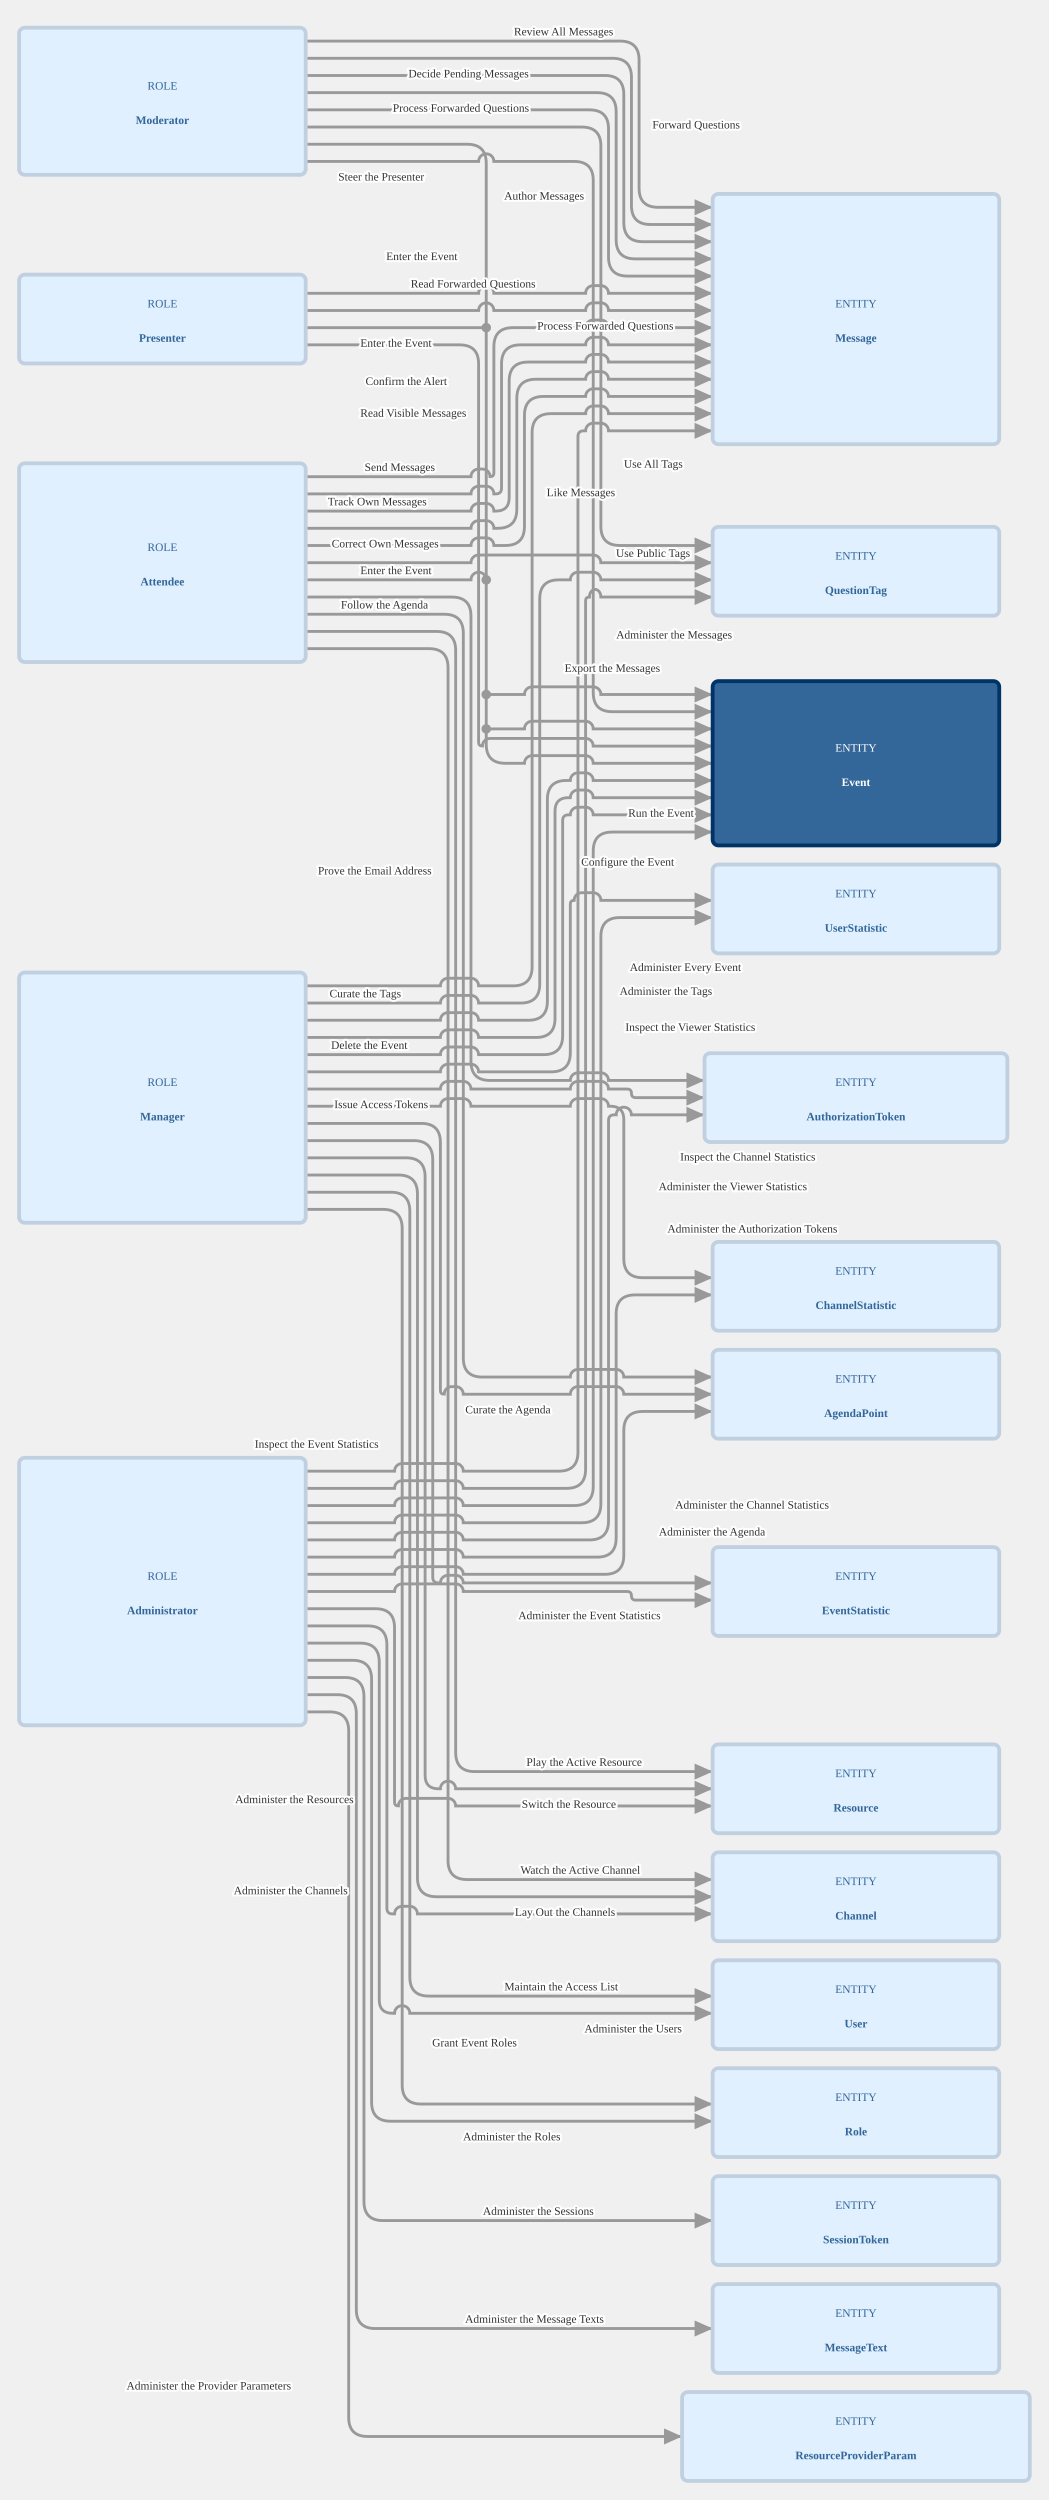
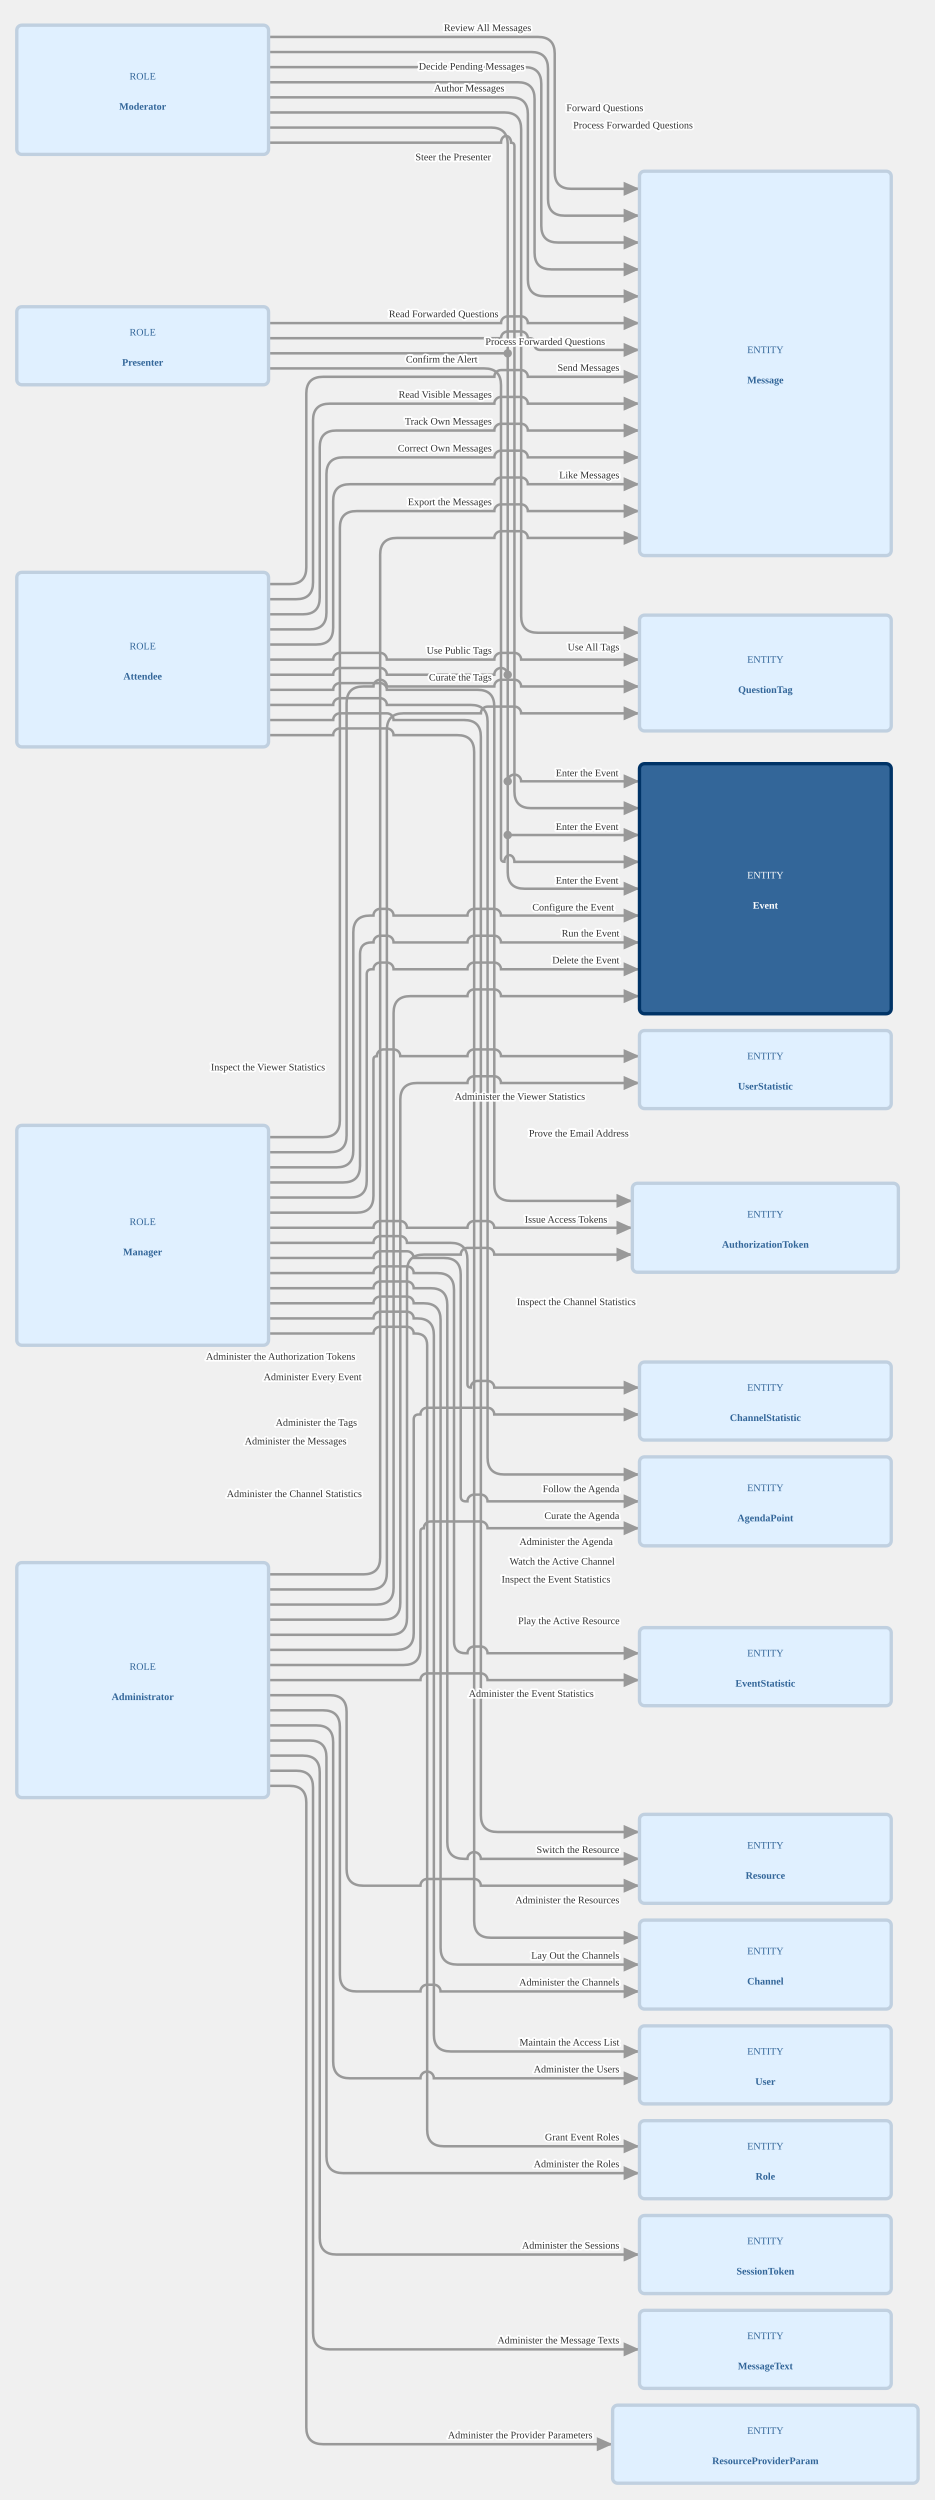
- <svg xmlns="http://www.w3.org/2000/svg" xmlns:xlink="http://www.w3.org/1999/xlink" viewBox="20 11 1098 2617" width="1098" height="2617">
+ <svg xmlns="http://www.w3.org/2000/svg" xmlns:xlink="http://www.w3.org/1999/xlink" viewBox="20 10 1114 2979" width="1114" height="2979">
  <defs>
    <style>
.gradia-1b78e744 { fill: none; stroke: #999999; stroke-width: 3 }
.gradia-72a34555 { fill: #999999 }
+ .gradia-8a894d87 { font-family: var(--gradia-font-family, 'Helvetica'), ui-sans-serif, -apple-system, Helvetica, Arial, sans-serif; font-size: var(--gradia-size-font-edge, 16px); text-anchor: end; fill: #333333; stroke: var(--gradia-color-edge-halo, #ffffff); stroke-width: 4.5; paint-order: stroke; stroke-linejoin: round }
.gradia-11dad4ff { font-family: var(--gradia-font-family, 'Helvetica'), ui-sans-serif, -apple-system, Helvetica, Arial, sans-serif; font-size: var(--gradia-size-font-edge, 16px); text-anchor: middle; fill: #333333; stroke: var(--gradia-color-edge-halo, #ffffff); stroke-width: 4.5; paint-order: stroke; stroke-linejoin: round }
.gradia-a6a22853 { fill: #e0f0ff; stroke: #c0d0e0; stroke-width: 4 }
.gradia-776a87aa { font-family: var(--gradia-font-family, 'Helvetica'), ui-sans-serif, -apple-system, Helvetica, Arial, sans-serif; font-size: var(--gradia-size-font-type, 16px); text-anchor: middle; fill: #336699 }
.gradia-769fb48f { font-family: var(--gradia-font-family, 'Helvetica'), ui-sans-serif, -apple-system, Helvetica, Arial, sans-serif; font-size: var(--gradia-size-font-node, 30px); font-weight: 600; text-anchor: middle; fill: #336699 }
.gradia-ceed8dfe { fill: #336699; stroke: #003366; stroke-width: 4 }
.gradia-8a074145 { font-family: var(--gradia-font-family, 'Helvetica'), ui-sans-serif, -apple-system, Helvetica, Arial, sans-serif; font-size: var(--gradia-size-font-type, 16px); text-anchor: middle; fill: #ffffff }
.gradia-fc3c7305 { font-family: var(--gradia-font-family, 'Helvetica'), ui-sans-serif, -apple-system, Helvetica, Arial, sans-serif; font-size: var(--gradia-size-font-node, 30px); font-weight: 600; text-anchor: middle; fill: #ffffff }
</style>
    <marker id="gradia-20e63175ab3f-arrow" viewBox="0 0 10 10" refX="9" refY="5" markerWidth="21" markerHeight="21" markerUnits="userSpaceOnUse" orient="auto-start-reverse">
      <path d="M 0 1 L 9 5 L 0 9 z" class="gradia-72a34555" />
    </marker>
  </defs>
-   <path d="M 340 618 L 513 618 A 8 8 0 0 1 529 618 L 529 618 Q 529 618 529 618 L 529 790 Q 529 810 549 810 L 569 810 A 8 8 0 0 1 577 802 L 633 802 A 8 8 0 0 1 641 810 L 766 810" class="gradia-1b78e744" marker-end="url(#gradia-20e63175ab3f-arrow)" />
-   <path d="M 340 636 L 493 636 Q 513 636 513 656 L 513 1122 Q 513 1142 533 1142 L 617 1142 A 8 8 0 0 1 625 1134 L 649 1134 A 8 8 0 0 1 657 1142 L 757.5 1142" class="gradia-1b78e744" marker-end="url(#gradia-20e63175ab3f-arrow)" />
-   <path d="M 340 690 L 469 690 Q 489 690 489 710 L 489 1958.5 Q 489 1978.5 509 1978.5 L 766 1978.5" class="gradia-1b78e744" marker-end="url(#gradia-20e63175ab3f-arrow)" />
-   <path d="M 340 672 L 477 672 Q 497 672 497 692 L 497 1845.5 Q 497 1865.5 517 1865.5 L 766 1865.5" class="gradia-1b78e744" marker-end="url(#gradia-20e63175ab3f-arrow)" />
-   <path d="M 340 654 L 485 654 Q 505 654 505 674 L 505 1432.5 Q 505 1452.5 525 1452.5 L 617 1452.5 A 8 8 0 0 1 625 1444.5 L 665 1444.5 A 8 8 0 0 1 673 1452.5 L 766 1452.5" class="gradia-1b78e744" marker-end="url(#gradia-20e63175ab3f-arrow)" />
-   <path d="M 340 510 L 513 510 A 8 8 0 0 1 521 502 L 525 502 A 8 8 0 0 1 533 510 L 533 510 Q 537 510 537 506 L 537 374 Q 537 354 557 354 L 633 354 A 8 8 0 0 1 641 346 L 649 346 A 8 8 0 0 1 657 354 L 766 354" class="gradia-1b78e744" marker-end="url(#gradia-20e63175ab3f-arrow)" />
-   <path d="M 340 528 L 513 528 A 8 8 0 0 1 521 520 L 529 520 A 8 8 0 0 1 537 528 L 539 528 Q 545 528 545 522 L 545 392 Q 545 372 565 372 L 633 372 A 8 8 0 0 1 641 364 L 649 364 A 8 8 0 0 1 657 372 L 766 372" class="gradia-1b78e744" marker-end="url(#gradia-20e63175ab3f-arrow)" />
-   <path d="M 340 546 L 513 546 A 8 8 0 0 1 521 538 L 529 538 A 8 8 0 0 1 537 546 L 539 546 Q 553 546 553 532 L 553 410 Q 553 390 573 390 L 633 390 A 8 8 0 0 1 641 382 L 649 382 A 8 8 0 0 1 657 390 L 766 390" class="gradia-1b78e744" marker-end="url(#gradia-20e63175ab3f-arrow)" />
-   <path d="M 340 564 L 513 564 A 8 8 0 0 1 521 556 L 529 556 A 8 8 0 0 1 537 564 L 541 564 Q 561 564 561 544 L 561 428 Q 561 408 581 408 L 633 408 A 8 8 0 0 1 641 400 L 649 400 A 8 8 0 0 1 657 408 L 766 408" class="gradia-1b78e744" marker-end="url(#gradia-20e63175ab3f-arrow)" />
-   <path d="M 340 582 L 513 582 A 8 8 0 0 1 521 574 L 529 574 A 8 8 0 0 1 537 582 L 549 582 Q 569 582 569 562 L 569 446 Q 569 426 589 426 L 633 426 A 8 8 0 0 1 641 418 L 649 418 A 8 8 0 0 1 657 426 L 766 426" class="gradia-1b78e744" marker-end="url(#gradia-20e63175ab3f-arrow)" />
-   <path d="M 340 600 L 513 600 A 8 8 0 0 1 521 592 L 641 592 A 8 8 0 0 1 649 600 L 766 600" class="gradia-1b78e744" marker-end="url(#gradia-20e63175ab3f-arrow)" />
-   <path d="M 340 162 L 509 162 Q 529 162 529 182 L 529 618" class="gradia-1b78e744" />
-   <path d="M 529 738 L 569 738 A 8 8 0 0 1 577 730 L 641 730 A 8 8 0 0 1 649 738 L 766 738" class="gradia-1b78e744" marker-end="url(#gradia-20e63175ab3f-arrow)" />
-   <path d="M 340 180 L 521 180 A 8 8 0 0 1 537 180 L 621 180 Q 641 180 641 200 L 641 736 Q 641 756 661 756 L 766 756" class="gradia-1b78e744" marker-end="url(#gradia-20e63175ab3f-arrow)" />
-   <path d="M 340 54 L 669 54 Q 689 54 689 74 L 689 208 Q 689 228 709 228 L 766 228" class="gradia-1b78e744" marker-end="url(#gradia-20e63175ab3f-arrow)" />
-   <path d="M 340 72 L 661 72 Q 681 72 681 92 L 681 226 Q 681 246 701 246 L 766 246" class="gradia-1b78e744" marker-end="url(#gradia-20e63175ab3f-arrow)" />
-   <path d="M 340 90 L 653 90 Q 673 90 673 110 L 673 244 Q 673 264 693 264 L 766 264" class="gradia-1b78e744" marker-end="url(#gradia-20e63175ab3f-arrow)" />
-   <path d="M 340 108 L 645 108 Q 665 108 665 128 L 665 262 Q 665 282 685 282 L 766 282" class="gradia-1b78e744" marker-end="url(#gradia-20e63175ab3f-arrow)" />
-   <path d="M 340 126 L 637 126 Q 657 126 657 146 L 657 280 Q 657 300 677 300 L 766 300" class="gradia-1b78e744" marker-end="url(#gradia-20e63175ab3f-arrow)" />
-   <path d="M 340 144 L 629 144 Q 649 144 649 164 L 649 562 Q 649 582 669 582 L 766 582" class="gradia-1b78e744" marker-end="url(#gradia-20e63175ab3f-arrow)" />
-   <path d="M 340 354 L 529 354" class="gradia-1b78e744" />
-   <path d="M 529 774 L 569 774 A 8 8 0 0 1 577 766 L 633 766 A 8 8 0 0 1 641 774 L 766 774" class="gradia-1b78e744" marker-end="url(#gradia-20e63175ab3f-arrow)" />
-   <path d="M 340 372 L 501 372 Q 521 372 521 392 L 521 788 Q 521 792 525 792 L 525 792 A 8 8 0 0 1 533 784 L 633 784 A 8 8 0 0 1 641 792 L 766 792" class="gradia-1b78e744" marker-end="url(#gradia-20e63175ab3f-arrow)" />
-   <path d="M 340 318 L 521 318 A 8 8 0 0 1 537 318 L 633 318 A 8 8 0 0 1 641 310 L 649 310 A 8 8 0 0 1 657 318 L 766 318" class="gradia-1b78e744" marker-end="url(#gradia-20e63175ab3f-arrow)" />
-   <path d="M 340 336 L 521 336 A 8 8 0 0 1 537 336 L 633 336 A 8 8 0 0 1 641 328 L 649 328 A 8 8 0 0 1 657 336 L 766 336" class="gradia-1b78e744" marker-end="url(#gradia-20e63175ab3f-arrow)" />
-   <path d="M 340 1079 L 481 1079 A 8 8 0 0 1 489 1071 L 513 1071 A 8 8 0 0 1 521 1079 L 573 1079 Q 593 1079 593 1059 L 593 848 Q 593 828 613 828 L 617 828 A 8 8 0 0 1 625 820 L 633 820 A 8 8 0 0 1 641 828 L 766 828" class="gradia-1b78e744" marker-end="url(#gradia-20e63175ab3f-arrow)" />
-   <path d="M 340 1097 L 481 1097 A 8 8 0 0 1 489 1089 L 513 1089 A 8 8 0 0 1 521 1097 L 581 1097 Q 601 1097 601 1077 L 601 860 Q 601 846 615 846 L 617 846 A 8 8 0 0 1 625 838 L 633 838 A 8 8 0 0 1 641 846 L 766 846" class="gradia-1b78e744" marker-end="url(#gradia-20e63175ab3f-arrow)" />
-   <path d="M 340 1115 L 481 1115 A 8 8 0 0 1 489 1107 L 513 1107 A 8 8 0 0 1 521 1115 L 589 1115 Q 609 1115 609 1095 L 609 870 Q 609 864 615 864 L 617 864 A 8 8 0 0 1 625 856 L 633 856 A 8 8 0 0 1 641 864 L 766 864" class="gradia-1b78e744" marker-end="url(#gradia-20e63175ab3f-arrow)" />
-   <path d="M 340 1241 L 437 1241 Q 457 1241 457 1261 L 457 1976.5 Q 457 1996.5 477 1996.5 L 766 1996.5" class="gradia-1b78e744" marker-end="url(#gradia-20e63175ab3f-arrow)" />
-   <path d="M 340 1223 L 445 1223 Q 465 1223 465 1243 L 465 1869.5 Q 465 1883.5 479 1883.5 L 481 1883.5 A 8 8 0 0 1 497 1883.5 L 766 1883.5" class="gradia-1b78e744" marker-end="url(#gradia-20e63175ab3f-arrow)" />
-   <path d="M 340 1277 L 421 1277 Q 441 1277 441 1297 L 441 2193.5 Q 441 2213.5 461 2213.5 L 766 2213.5" class="gradia-1b78e744" marker-end="url(#gradia-20e63175ab3f-arrow)" />
-   <path d="M 340 1259 L 429 1259 Q 449 1259 449 1279 L 449 2080.5 Q 449 2100.5 469 2100.5 L 766 2100.5" class="gradia-1b78e744" marker-end="url(#gradia-20e63175ab3f-arrow)" />
-   <path d="M 340 1151 L 481 1151 A 8 8 0 0 1 489 1143 L 505 1143 A 8 8 0 0 1 513 1151 L 617 1151 A 8 8 0 0 1 625 1143 L 649 1143 A 8 8 0 0 1 657 1151 L 676.5 1151 Q 681 1151 681 1155.5 L 681 1155.5 Q 681 1160 685.5 1160 L 757.5 1160" class="gradia-1b78e744" marker-end="url(#gradia-20e63175ab3f-arrow)" />
-   <path d="M 340 1061 L 481 1061 A 8 8 0 0 1 489 1053 L 513 1053 A 8 8 0 0 1 521 1061 L 565 1061 Q 585 1061 585 1041 L 585 638 Q 585 618 605 618 L 617 618 A 8 8 0 0 1 625 610 L 641 610 A 8 8 0 0 1 649 618 L 766 618" class="gradia-1b78e744" marker-end="url(#gradia-20e63175ab3f-arrow)" />
-   <path d="M 340 1187 L 461 1187 Q 481 1187 481 1207 L 481 1466.5 Q 481 1470.5 485 1470.5 L 485 1470.5 A 8 8 0 0 1 493 1462.5 L 497 1462.5 A 8 8 0 0 1 505 1470.5 L 617 1470.5 A 8 8 0 0 1 625 1462.5 L 665 1462.5 A 8 8 0 0 1 673 1470.5 L 766 1470.5" class="gradia-1b78e744" marker-end="url(#gradia-20e63175ab3f-arrow)" />
-   <path d="M 340 1043 L 481 1043 A 8 8 0 0 1 489 1035 L 513 1035 A 8 8 0 0 1 521 1043 L 557 1043 Q 577 1043 577 1023 L 577 464 Q 577 444 597 444 L 633 444 A 8 8 0 0 1 641 436 L 649 436 A 8 8 0 0 1 657 444 L 766 444" class="gradia-1b78e744" marker-end="url(#gradia-20e63175ab3f-arrow)" />
-   <path d="M 340 1205 L 453 1205 Q 473 1205 473 1225 L 473 1662 Q 473 1668 479 1668 L 481 1668 A 8 8 0 0 1 489 1660 L 497 1660 A 8 8 0 0 1 505 1668 L 766 1668" class="gradia-1b78e744" marker-end="url(#gradia-20e63175ab3f-arrow)" />
-   <path d="M 340 1169 L 481 1169 A 8 8 0 0 1 489 1161 L 505 1161 A 8 8 0 0 1 513 1169 L 617 1169 A 8 8 0 0 1 625 1161 L 649 1161 A 8 8 0 0 1 657 1169 L 659 1169 Q 673 1169 673 1183 L 673 1328.5 Q 673 1348.5 693 1348.5 L 766 1348.5" class="gradia-1b78e744" marker-end="url(#gradia-20e63175ab3f-arrow)" />
-   <path d="M 340 1133 L 481 1133 A 8 8 0 0 1 489 1125 L 513 1125 A 8 8 0 0 1 521 1133 L 597 1133 Q 617 1133 617 1113 L 617 957.5 Q 617 953.5 621 953.5 L 621 953.5 A 8 8 0 0 1 629 945.5 L 641 945.5 A 8 8 0 0 1 649 953.5 L 766 953.5" class="gradia-1b78e744" marker-end="url(#gradia-20e63175ab3f-arrow)" />
-   <path d="M 340 1587 L 433 1587 A 8 8 0 0 1 441 1579 L 497 1579 A 8 8 0 0 1 505 1587 L 621 1587 Q 641 1587 641 1567 L 641 902 Q 641 882 661 882 L 766 882" class="gradia-1b78e744" marker-end="url(#gradia-20e63175ab3f-arrow)" />
-   <path d="M 340 1659 L 433 1659 A 8 8 0 0 1 441 1651 L 497 1651 A 8 8 0 0 1 505 1659 L 653 1659 Q 673 1659 673 1639 L 673 1508.5 Q 673 1488.5 693 1488.5 L 766 1488.5" class="gradia-1b78e744" marker-end="url(#gradia-20e63175ab3f-arrow)" />
-   <path d="M 340 1713 L 405 1713 Q 425 1713 425 1733 L 425 2008.5 Q 425 2014.5 431 2014.5 L 433 2014.5 A 8 8 0 0 1 441 2006.5 L 449 2006.5 A 8 8 0 0 1 457 2014.5 L 766 2014.5" class="gradia-1b78e744" marker-end="url(#gradia-20e63175ab3f-arrow)" />
-   <path d="M 340 1695 L 413 1695 Q 433 1695 433 1715 L 433 1897.5 Q 433 1901.5 437 1901.5 L 437 1901.5 A 8 8 0 0 1 445 1893.5 L 489 1893.5 A 8 8 0 0 1 497 1901.5 L 766 1901.5" class="gradia-1b78e744" marker-end="url(#gradia-20e63175ab3f-arrow)" />
-   <path d="M 340 1803 L 365 1803 Q 385 1803 385 1823 L 385 2541.5 Q 385 2561.5 405 2561.5 L 734 2561.5" class="gradia-1b78e744" marker-end="url(#gradia-20e63175ab3f-arrow)" />
-   <path d="M 340 1749 L 389 1749 Q 409 1749 409 1769 L 409 2211.5 Q 409 2231.5 429 2231.5 L 766 2231.5" class="gradia-1b78e744" marker-end="url(#gradia-20e63175ab3f-arrow)" />
-   <path d="M 340 1731 L 397 1731 Q 417 1731 417 1751 L 417 2104.5 Q 417 2118.5 431 2118.5 L 433 2118.5 A 8 8 0 0 1 449 2118.5 L 766 2118.5" class="gradia-1b78e744" marker-end="url(#gradia-20e63175ab3f-arrow)" />
-   <path d="M 340 1551 L 433 1551 A 8 8 0 0 1 441 1543 L 497 1543 A 8 8 0 0 1 505 1551 L 605 1551 Q 625 1551 625 1531 L 625 468 Q 625 462 631 462 L 633 462 A 8 8 0 0 1 641 454 L 649 454 A 8 8 0 0 1 657 462 L 766 462" class="gradia-1b78e744" marker-end="url(#gradia-20e63175ab3f-arrow)" />
-   <path d="M 340 1785 L 373 1785 Q 393 1785 393 1805 L 393 2428.5 Q 393 2448.5 413 2448.5 L 766 2448.5" class="gradia-1b78e744" marker-end="url(#gradia-20e63175ab3f-arrow)" />
-   <path d="M 340 1569 L 433 1569 A 8 8 0 0 1 441 1561 L 497 1561 A 8 8 0 0 1 505 1569 L 613 1569 Q 633 1569 633 1549 L 633 640 Q 633 636 637 636 L 637 636 A 6 8 0 0 1 649 636 L 766 636" class="gradia-1b78e744" marker-end="url(#gradia-20e63175ab3f-arrow)" />
-   <path d="M 340 1623 L 433 1623 A 8 8 0 0 1 441 1615 L 497 1615 A 8 8 0 0 1 505 1623 L 637 1623 Q 657 1623 657 1603 L 657 1184 Q 657 1178 663 1178 L 665 1178 A 8 8 0 0 1 681 1178 L 757.5 1178" class="gradia-1b78e744" marker-end="url(#gradia-20e63175ab3f-arrow)" />
-   <path d="M 340 1767 L 381 1767 Q 401 1767 401 1787 L 401 2315.5 Q 401 2335.5 421 2335.5 L 766 2335.5" class="gradia-1b78e744" marker-end="url(#gradia-20e63175ab3f-arrow)" />
-   <path d="M 340 1677 L 433 1677 A 8 8 0 0 1 441 1669 L 497 1669 A 8 8 0 0 1 505 1677 L 676.5 1677 Q 681 1677 681 1681.5 L 681 1681.5 Q 681 1686 685.5 1686 L 766 1686" class="gradia-1b78e744" marker-end="url(#gradia-20e63175ab3f-arrow)" />
-   <path d="M 340 1641 L 433 1641 A 8 8 0 0 1 441 1633 L 497 1633 A 8 8 0 0 1 505 1641 L 645 1641 Q 665 1641 665 1621 L 665 1386.5 Q 665 1366.5 685 1366.5 L 766 1366.5" class="gradia-1b78e744" marker-end="url(#gradia-20e63175ab3f-arrow)" />
-   <path d="M 340 1605 L 433 1605 A 8 8 0 0 1 441 1597 L 497 1597 A 8 8 0 0 1 505 1605 L 629 1605 Q 649 1605 649 1585 L 649 991.5 Q 649 971.5 669 971.5 L 766 971.5" class="gradia-1b78e744" marker-end="url(#gradia-20e63175ab3f-arrow)" />
-   <circle cx="529" cy="618" r="5" class="gradia-72a34555" />
-   <circle cx="529" cy="738" r="5" class="gradia-72a34555" />
-   <circle cx="529" cy="354" r="5" class="gradia-72a34555" />
-   <circle cx="529" cy="774" r="5" class="gradia-72a34555" />
+   <path d="M 340 814 L 417 814 A 8 8 0 0 1 425 806 L 473 806 A 8 8 0 0 1 481 814 L 609 814 A 8 8 0 0 1 625 814 L 625 814 Q 625 814 625 814 L 625 1049 Q 625 1069 645 1069 L 782 1069" class="gradia-1b78e744" marker-end="url(#gradia-20e63175ab3f-arrow)" />
+   <path d="M 340 832 L 417 832 A 8 8 0 0 1 425 824 L 473 824 A 8 8 0 0 1 481 832 L 589 832 Q 609 832 609 852 L 609 1421 Q 609 1441 629 1441 L 773.5 1441" class="gradia-1b78e744" marker-end="url(#gradia-20e63175ab3f-arrow)" />
+   <path d="M 340 886 L 417 886 A 8 8 0 0 1 425 878 L 481 878 A 8 8 0 0 1 489 886 L 565 886 Q 585 886 585 906 L 585 2299 Q 585 2319 605 2319 L 782 2319" class="gradia-1b78e744" marker-end="url(#gradia-20e63175ab3f-arrow)" />
+   <path d="M 340 868 L 417 868 A 8 8 0 0 1 425 860 L 481 860 A 8 8 0 0 1 489 868 L 573 868 Q 593 868 593 888 L 593 2173 Q 593 2193 613 2193 L 782 2193" class="gradia-1b78e744" marker-end="url(#gradia-20e63175ab3f-arrow)" />
+   <path d="M 340 850 L 417 850 A 8 8 0 0 1 425 842 L 473 842 A 8 8 0 0 1 481 850 L 581 850 Q 601 850 601 870 L 601 1747 Q 601 1767 621 1767 L 782 1767" class="gradia-1b78e744" marker-end="url(#gradia-20e63175ab3f-arrow)" />
+   <path d="M 340 706 L 365 706 Q 385 706 385 686 L 385 479 Q 385 459 405 459 L 609 459 A 8 8 0 0 1 617 451 L 641 451 A 8 8 0 0 1 649 459 L 782 459" class="gradia-1b78e744" marker-end="url(#gradia-20e63175ab3f-arrow)" />
+   <path d="M 340 724 L 373 724 Q 393 724 393 704 L 393 511 Q 393 491 413 491 L 609 491 A 8 8 0 0 1 617 483 L 641 483 A 8 8 0 0 1 649 491 L 782 491" class="gradia-1b78e744" marker-end="url(#gradia-20e63175ab3f-arrow)" />
+   <path d="M 340 742 L 381 742 Q 401 742 401 722 L 401 543 Q 401 523 421 523 L 609 523 A 8 8 0 0 1 617 515 L 641 515 A 8 8 0 0 1 649 523 L 782 523" class="gradia-1b78e744" marker-end="url(#gradia-20e63175ab3f-arrow)" />
+   <path d="M 340 760 L 389 760 Q 409 760 409 740 L 409 575 Q 409 555 429 555 L 609 555 A 8 8 0 0 1 617 547 L 641 547 A 8 8 0 0 1 649 555 L 782 555" class="gradia-1b78e744" marker-end="url(#gradia-20e63175ab3f-arrow)" />
+   <path d="M 340 778 L 397 778 Q 417 778 417 758 L 417 607 Q 417 587 437 587 L 609 587 A 8 8 0 0 1 617 579 L 641 579 A 8 8 0 0 1 649 587 L 782 587" class="gradia-1b78e744" marker-end="url(#gradia-20e63175ab3f-arrow)" />
+   <path d="M 340 796 L 417 796 A 8 8 0 0 1 425 788 L 473 788 A 8 8 0 0 1 481 796 L 609 796 A 8 8 0 0 1 617 788 L 633 788 A 8 8 0 0 1 641 796 L 782 796" class="gradia-1b78e744" marker-end="url(#gradia-20e63175ab3f-arrow)" />
+   <path d="M 340 162 L 605 162 Q 625 162 625 182 L 625 814" class="gradia-1b78e744" />
+   <path d="M 625 941 L 625 941 A 8 8 0 0 1 641 941 L 782 941" class="gradia-1b78e744" marker-end="url(#gradia-20e63175ab3f-arrow)" />
+   <path d="M 340 180 L 617 180 A 6 8 0 0 1 629 180 L 629 180 Q 633 180 633 184 L 633 953 Q 633 973 653 973 L 782 973" class="gradia-1b78e744" marker-end="url(#gradia-20e63175ab3f-arrow)" />
+   <path d="M 340 54 L 661 54 Q 681 54 681 74 L 681 215 Q 681 235 701 235 L 782 235" class="gradia-1b78e744" marker-end="url(#gradia-20e63175ab3f-arrow)" />
+   <path d="M 340 72 L 653 72 Q 673 72 673 92 L 673 247 Q 673 267 693 267 L 782 267" class="gradia-1b78e744" marker-end="url(#gradia-20e63175ab3f-arrow)" />
+   <path d="M 340 90 L 645 90 Q 665 90 665 110 L 665 279 Q 665 299 685 299 L 782 299" class="gradia-1b78e744" marker-end="url(#gradia-20e63175ab3f-arrow)" />
+   <path d="M 340 108 L 637 108 Q 657 108 657 128 L 657 311 Q 657 331 677 331 L 782 331" class="gradia-1b78e744" marker-end="url(#gradia-20e63175ab3f-arrow)" />
+   <path d="M 340 126 L 629 126 Q 649 126 649 146 L 649 343 Q 649 363 669 363 L 782 363" class="gradia-1b78e744" marker-end="url(#gradia-20e63175ab3f-arrow)" />
+   <path d="M 340 144 L 621 144 Q 641 144 641 164 L 641 744 Q 641 764 661 764 L 782 764" class="gradia-1b78e744" marker-end="url(#gradia-20e63175ab3f-arrow)" />
+   <path d="M 340 431 L 625 431" class="gradia-1b78e744" />
+   <path d="M 625 1005 L 782 1005" class="gradia-1b78e744" marker-end="url(#gradia-20e63175ab3f-arrow)" />
+   <path d="M 340 449 L 597 449 Q 617 449 617 469 L 617 1033 Q 617 1037 621 1037 L 621 1037 A 6 8 0 0 1 633 1037 L 782 1037" class="gradia-1b78e744" marker-end="url(#gradia-20e63175ab3f-arrow)" />
+   <path d="M 340 395 L 617 395 A 8 8 0 0 1 625 387 L 641 387 A 8 8 0 0 1 649 395 L 782 395" class="gradia-1b78e744" marker-end="url(#gradia-20e63175ab3f-arrow)" />
+   <path d="M 340 413 L 617 413 A 8 8 0 0 1 625 405 L 641 405 A 8 8 0 0 1 649 413 L 651 413 Q 657 413 657 419 L 657 420 Q 657 427 664 427 L 782 427" class="gradia-1b78e744" marker-end="url(#gradia-20e63175ab3f-arrow)" />
+   <path d="M 340 1401 L 421 1401 Q 441 1401 441 1381 L 441 1121 Q 441 1101 461 1101 L 465 1101 A 8 8 0 0 1 473 1093 L 481 1093 A 8 8 0 0 1 489 1101 L 577 1101 A 8 8 0 0 1 585 1093 L 609 1093 A 8 8 0 0 1 617 1101 L 782 1101" class="gradia-1b78e744" marker-end="url(#gradia-20e63175ab3f-arrow)" />
+   <path d="M 340 1419 L 429 1419 Q 449 1419 449 1399 L 449 1147 Q 449 1133 463 1133 L 465 1133 A 8 8 0 0 1 473 1125 L 481 1125 A 8 8 0 0 1 489 1133 L 577 1133 A 8 8 0 0 1 585 1125 L 609 1125 A 8 8 0 0 1 617 1133 L 782 1133" class="gradia-1b78e744" marker-end="url(#gradia-20e63175ab3f-arrow)" />
+   <path d="M 340 1437 L 437 1437 Q 457 1437 457 1417 L 457 1171 Q 457 1165 463 1165 L 465 1165 A 8 8 0 0 1 473 1157 L 481 1157 A 8 8 0 0 1 489 1165 L 577 1165 A 8 8 0 0 1 585 1157 L 609 1157 A 8 8 0 0 1 617 1165 L 782 1165" class="gradia-1b78e744" marker-end="url(#gradia-20e63175ab3f-arrow)" />
+   <path d="M 340 1563 L 465 1563 A 8 8 0 0 1 473 1555 L 505 1555 A 8 8 0 0 1 513 1563 L 525 1563 Q 545 1563 545 1583 L 545 2331 Q 545 2351 565 2351 L 782 2351" class="gradia-1b78e744" marker-end="url(#gradia-20e63175ab3f-arrow)" />
+   <path d="M 340 1545 L 465 1545 A 8 8 0 0 1 473 1537 L 505 1537 A 8 8 0 0 1 513 1545 L 533 1545 Q 553 1545 553 1565 L 553 2205 Q 553 2225 573 2225 L 577 2225 A 8 8 0 0 1 593 2225 L 782 2225" class="gradia-1b78e744" marker-end="url(#gradia-20e63175ab3f-arrow)" />
+   <path d="M 340 1599 L 465 1599 A 8 8 0 0 1 473 1591 L 505 1591 A 8 8 0 0 1 513 1599 L 515 1599 Q 529 1599 529 1613 L 529 2547.5 Q 529 2567.5 549 2567.5 L 782 2567.5" class="gradia-1b78e744" marker-end="url(#gradia-20e63175ab3f-arrow)" />
+   <path d="M 340 1581 L 465 1581 A 8 8 0 0 1 473 1573 L 505 1573 A 8 8 0 0 1 513 1581 L 517 1581 Q 537 1581 537 1601 L 537 2434.5 Q 537 2454.5 557 2454.5 L 782 2454.5" class="gradia-1b78e744" marker-end="url(#gradia-20e63175ab3f-arrow)" />
+   <path d="M 340 1473 L 465 1473 A 8 8 0 0 1 473 1465 L 497 1465 A 8 8 0 0 1 505 1473 L 577 1473 A 8 8 0 0 1 585 1465 L 601 1465 A 8 8 0 0 1 609 1473 L 773.5 1473" class="gradia-1b78e744" marker-end="url(#gradia-20e63175ab3f-arrow)" />
+   <path d="M 340 1383 L 413 1383 Q 433 1383 433 1363 L 433 848 Q 433 828 453 828 L 465 828 A 8 8 0 0 1 481 828 L 609 828 A 8 8 0 0 1 617 820 L 633 820 A 8 8 0 0 1 641 828 L 782 828" class="gradia-1b78e744" marker-end="url(#gradia-20e63175ab3f-arrow)" />
+   <path d="M 340 1509 L 465 1509 A 8 8 0 0 1 473 1501 L 505 1501 A 8 8 0 0 1 513 1509 L 549 1509 Q 569 1509 569 1529 L 569 1793 Q 569 1799 575 1799 L 577 1799 A 8 8 0 0 1 585 1791 L 593 1791 A 8 8 0 0 1 601 1799 L 782 1799" class="gradia-1b78e744" marker-end="url(#gradia-20e63175ab3f-arrow)" />
+   <path d="M 340 1365 L 405 1365 Q 425 1365 425 1345 L 425 639 Q 425 619 445 619 L 609 619 A 8 8 0 0 1 617 611 L 641 611 A 8 8 0 0 1 649 619 L 782 619" class="gradia-1b78e744" marker-end="url(#gradia-20e63175ab3f-arrow)" />
+   <path d="M 340 1527 L 465 1527 A 8 8 0 0 1 473 1519 L 505 1519 A 8 8 0 0 1 513 1527 L 541 1527 Q 561 1527 561 1547 L 561 1966 Q 561 1980 575 1980 L 577 1980 A 8 8 0 0 1 585 1972 L 593 1972 A 8 8 0 0 1 601 1980 L 782 1980" class="gradia-1b78e744" marker-end="url(#gradia-20e63175ab3f-arrow)" />
+   <path d="M 340 1491 L 465 1491 A 8 8 0 0 1 473 1483 L 497 1483 A 8 8 0 0 1 505 1491 L 557 1491 Q 577 1491 577 1511 L 577 1659.5 Q 577 1663.5 581 1663.5 L 581 1663.5 A 8 8 0 0 1 589 1655.5 L 601 1655.5 A 8 8 0 0 1 609 1663.5 L 782 1663.5" class="gradia-1b78e744" marker-end="url(#gradia-20e63175ab3f-arrow)" />
+   <path d="M 340 1455 L 445 1455 Q 465 1455 465 1435 L 465 1272.5 Q 465 1268.5 469 1268.5 L 469 1268.5 A 8 8 0 0 1 477 1260.5 L 489 1260.5 A 8 8 0 0 1 497 1268.5 L 577 1268.5 A 8 8 0 0 1 585 1260.5 L 609 1260.5 A 8 8 0 0 1 617 1268.5 L 782 1268.5" class="gradia-1b78e744" marker-end="url(#gradia-20e63175ab3f-arrow)" />
+   <path d="M 340 1922 L 469 1922 Q 489 1922 489 1902 L 489 1217 Q 489 1197 509 1197 L 577 1197 A 8 8 0 0 1 585 1189 L 609 1189 A 8 8 0 0 1 617 1197 L 782 1197" class="gradia-1b78e744" marker-end="url(#gradia-20e63175ab3f-arrow)" />
+   <path d="M 340 1994 L 501 1994 Q 521 1994 521 1974 L 521 1835 Q 521 1831 525 1831 L 525 1831 A 8 8 0 0 1 533 1823 L 593 1823 A 8 8 0 0 1 601 1831 L 782 1831" class="gradia-1b78e744" marker-end="url(#gradia-20e63175ab3f-arrow)" />
+   <path d="M 340 2048 L 405 2048 Q 425 2048 425 2068 L 425 2363 Q 425 2383 445 2383 L 521 2383 A 8 8 0 0 1 529 2375 L 537 2375 A 8 8 0 0 1 545 2383 L 782 2383" class="gradia-1b78e744" marker-end="url(#gradia-20e63175ab3f-arrow)" />
+   <path d="M 340 2030 L 413 2030 Q 433 2030 433 2050 L 433 2237 Q 433 2257 453 2257 L 521 2257 A 8 8 0 0 1 529 2249 L 585 2249 A 8 8 0 0 1 593 2257 L 782 2257" class="gradia-1b78e744" marker-end="url(#gradia-20e63175ab3f-arrow)" />
+   <path d="M 340 2138 L 365 2138 Q 385 2138 385 2158 L 385 2902.5 Q 385 2922.5 405 2922.5 L 750 2922.5" class="gradia-1b78e744" marker-end="url(#gradia-20e63175ab3f-arrow)" />
+   <path d="M 340 2084 L 389 2084 Q 409 2084 409 2104 L 409 2579.5 Q 409 2599.5 429 2599.5 L 782 2599.5" class="gradia-1b78e744" marker-end="url(#gradia-20e63175ab3f-arrow)" />
+   <path d="M 340 2066 L 397 2066 Q 417 2066 417 2086 L 417 2466.5 Q 417 2486.5 437 2486.5 L 521 2486.5 A 8 8 0 0 1 537 2486.5 L 782 2486.5" class="gradia-1b78e744" marker-end="url(#gradia-20e63175ab3f-arrow)" />
+   <path d="M 340 1886 L 453 1886 Q 473 1886 473 1866 L 473 671 Q 473 651 493 651 L 609 651 A 8 8 0 0 1 617 643 L 641 643 A 8 8 0 0 1 649 651 L 782 651" class="gradia-1b78e744" marker-end="url(#gradia-20e63175ab3f-arrow)" />
+   <path d="M 340 2120 L 373 2120 Q 393 2120 393 2140 L 393 2789.5 Q 393 2809.5 413 2809.5 L 782 2809.5" class="gradia-1b78e744" marker-end="url(#gradia-20e63175ab3f-arrow)" />
+   <path d="M 340 1904 L 461 1904 Q 481 1904 481 1884 L 481 880 Q 481 860 501 860 L 593 860 A 8 8 0 0 1 601 852 L 633 852 A 8 8 0 0 1 641 860 L 782 860" class="gradia-1b78e744" marker-end="url(#gradia-20e63175ab3f-arrow)" />
+   <path d="M 340 1958 L 485 1958 Q 505 1958 505 1938 L 505 1525 Q 505 1505 525 1505 L 569 1505 A 8 8 0 0 1 577 1497 L 601 1497 A 8 8 0 0 1 609 1505 L 773.5 1505" class="gradia-1b78e744" marker-end="url(#gradia-20e63175ab3f-arrow)" />
+   <path d="M 340 2102 L 381 2102 Q 401 2102 401 2122 L 401 2676.5 Q 401 2696.5 421 2696.5 L 782 2696.5" class="gradia-1b78e744" marker-end="url(#gradia-20e63175ab3f-arrow)" />
+   <path d="M 340 2012 L 521 2012 A 8 8 0 0 1 529 2004 L 593 2004 A 8 8 0 0 1 601 2012 L 782 2012" class="gradia-1b78e744" marker-end="url(#gradia-20e63175ab3f-arrow)" />
+   <path d="M 340 1976 L 493 1976 Q 513 1976 513 1956 L 513 1701.5 Q 513 1695.5 519 1695.5 L 521 1695.5 A 8 8 0 0 1 529 1687.5 L 601 1687.5 A 8 8 0 0 1 609 1695.5 L 782 1695.5" class="gradia-1b78e744" marker-end="url(#gradia-20e63175ab3f-arrow)" />
+   <path d="M 340 1940 L 477 1940 Q 497 1940 497 1920 L 497 1320.5 Q 497 1300.5 517 1300.5 L 577 1300.5 A 8 8 0 0 1 585 1292.5 L 609 1292.5 A 8 8 0 0 1 617 1300.5 L 782 1300.5" class="gradia-1b78e744" marker-end="url(#gradia-20e63175ab3f-arrow)" />
+   <circle cx="625" cy="814" r="5" class="gradia-72a34555" />
+   <circle cx="625" cy="941" r="5" class="gradia-72a34555" />
+   <circle cx="625" cy="431" r="5" class="gradia-72a34555" />
+   <circle cx="625" cy="1005" r="5" class="gradia-72a34555" />
  <a href="#attendee" xlink:href="#attendee">
-     <rect x="40" y="496" width="300" height="208" rx="6" class="gradia-a6a22853" />
-     <text x="190" y="587.8" class="gradia-776a87aa">ROLE</text>
-     <text x="190" y="623.8" class="gradia-769fb48f">Attendee</text>
+     <rect x="40" y="692" width="300" height="208" rx="6" class="gradia-a6a22853" />
+     <text x="190" y="783.8" class="gradia-776a87aa">ROLE</text>
+     <text x="190" y="819.8" class="gradia-769fb48f">Attendee</text>
  </a>
  <a href="#moderator" xlink:href="#moderator">
    <rect x="40" y="40" width="300" height="154" rx="6" class="gradia-a6a22853" />
    <text x="190" y="104.8" class="gradia-776a87aa">ROLE</text>
    <text x="190" y="140.8" class="gradia-769fb48f">Moderator</text>
  </a>
  <a href="#presenter" xlink:href="#presenter">
-     <rect x="40" y="298.5" width="300" height="93" rx="6" class="gradia-a6a22853" />
-     <text x="190" y="332.8" class="gradia-776a87aa">ROLE</text>
-     <text x="190" y="368.8" class="gradia-769fb48f">Presenter</text>
+     <rect x="40" y="375.5" width="300" height="93" rx="6" class="gradia-a6a22853" />
+     <text x="190" y="409.8" class="gradia-776a87aa">ROLE</text>
+     <text x="190" y="445.8" class="gradia-769fb48f">Presenter</text>
  </a>
  <a href="#manager" xlink:href="#manager">
-     <rect x="40" y="1029" width="300" height="262" rx="6" class="gradia-a6a22853" />
-     <text x="190" y="1147.8" class="gradia-776a87aa">ROLE</text>
-     <text x="190" y="1183.8" class="gradia-769fb48f">Manager</text>
+     <rect x="40" y="1351" width="300" height="262" rx="6" class="gradia-a6a22853" />
+     <text x="190" y="1469.8" class="gradia-776a87aa">ROLE</text>
+     <text x="190" y="1505.8" class="gradia-769fb48f">Manager</text>
  </a>
  <a href="#administrator" xlink:href="#administrator">
-     <rect x="40" y="1537" width="300" height="280" rx="6" class="gradia-a6a22853" />
-     <text x="190" y="1664.8" class="gradia-776a87aa">ROLE</text>
-     <text x="190" y="1700.8" class="gradia-769fb48f">Administrator</text>
+     <rect x="40" y="1872" width="300" height="280" rx="6" class="gradia-a6a22853" />
+     <text x="190" y="1999.8" class="gradia-776a87aa">ROLE</text>
+     <text x="190" y="2035.8" class="gradia-769fb48f">Administrator</text>
  </a>
  <a href="#event" xlink:href="#event">
-     <rect x="766" y="724" width="300" height="172" rx="6" class="gradia-ceed8dfe" />
-     <text x="916" y="797.8" class="gradia-8a074145">ENTITY</text>
-     <text x="916" y="833.8" class="gradia-fc3c7305">Event</text>
+     <rect x="782" y="920" width="300" height="298" rx="6" class="gradia-ceed8dfe" />
+     <text x="932" y="1056.8" class="gradia-8a074145">ENTITY</text>
+     <text x="932" y="1092.8" class="gradia-fc3c7305">Event</text>
  </a>
  <a href="#agendapoint" xlink:href="#agendapoint">
-     <rect x="766" y="1424" width="300" height="93" rx="6" class="gradia-a6a22853" />
-     <text x="916" y="1458.3" class="gradia-776a87aa">ENTITY</text>
-     <text x="916" y="1494.3" class="gradia-769fb48f">AgendaPoint</text>
+     <rect x="782" y="1746" width="300" height="106" rx="6" class="gradia-a6a22853" />
+     <text x="932" y="1786.8" class="gradia-776a87aa">ENTITY</text>
+     <text x="932" y="1822.8" class="gradia-769fb48f">AgendaPoint</text>
  </a>
  <a href="#channel" xlink:href="#channel">
-     <rect x="766" y="1950" width="300" height="93" rx="6" class="gradia-a6a22853" />
-     <text x="916" y="1984.3" class="gradia-776a87aa">ENTITY</text>
-     <text x="916" y="2020.3" class="gradia-769fb48f">Channel</text>
+     <rect x="782" y="2298" width="300" height="106" rx="6" class="gradia-a6a22853" />
+     <text x="932" y="2338.8" class="gradia-776a87aa">ENTITY</text>
+     <text x="932" y="2374.8" class="gradia-769fb48f">Channel</text>
  </a>
  <a href="#resource" xlink:href="#resource">
-     <rect x="766" y="1837" width="300" height="93" rx="6" class="gradia-a6a22853" />
-     <text x="916" y="1871.3" class="gradia-776a87aa">ENTITY</text>
-     <text x="916" y="1907.3" class="gradia-769fb48f">Resource</text>
+     <rect x="782" y="2172" width="300" height="106" rx="6" class="gradia-a6a22853" />
+     <text x="932" y="2212.8" class="gradia-776a87aa">ENTITY</text>
+     <text x="932" y="2248.8" class="gradia-769fb48f">Resource</text>
  </a>
  <a href="#resourceproviderparam" xlink:href="#resourceproviderparam">
-     <rect x="734" y="2515" width="364" height="93" rx="6" class="gradia-a6a22853" />
-     <text x="916" y="2549.3" class="gradia-776a87aa">ENTITY</text>
-     <text x="916" y="2585.3" class="gradia-769fb48f">ResourceProviderParam</text>
+     <rect x="750" y="2876" width="364" height="93" rx="6" class="gradia-a6a22853" />
+     <text x="932" y="2910.3" class="gradia-776a87aa">ENTITY</text>
+     <text x="932" y="2946.3" class="gradia-769fb48f">ResourceProviderParam</text>
  </a>
  <a href="#role" xlink:href="#role">
-     <rect x="766" y="2176" width="300" height="93" rx="6" class="gradia-a6a22853" />
-     <text x="916" y="2210.3" class="gradia-776a87aa">ENTITY</text>
-     <text x="916" y="2246.3" class="gradia-769fb48f">Role</text>
+     <rect x="782" y="2537" width="300" height="93" rx="6" class="gradia-a6a22853" />
+     <text x="932" y="2571.3" class="gradia-776a87aa">ENTITY</text>
+     <text x="932" y="2607.3" class="gradia-769fb48f">Role</text>
  </a>
  <a href="#user" xlink:href="#user">
-     <rect x="766" y="2063" width="300" height="93" rx="6" class="gradia-a6a22853" />
-     <text x="916" y="2097.3" class="gradia-776a87aa">ENTITY</text>
-     <text x="916" y="2133.3" class="gradia-769fb48f">User</text>
+     <rect x="782" y="2424" width="300" height="93" rx="6" class="gradia-a6a22853" />
+     <text x="932" y="2458.3" class="gradia-776a87aa">ENTITY</text>
+     <text x="932" y="2494.3" class="gradia-769fb48f">User</text>
  </a>
  <a href="#message" xlink:href="#message">
-     <rect x="766" y="214" width="300" height="262" rx="6" class="gradia-a6a22853" />
-     <text x="916" y="332.8" class="gradia-776a87aa">ENTITY</text>
-     <text x="916" y="368.8" class="gradia-769fb48f">Message</text>
+     <rect x="782" y="214" width="300" height="458" rx="6" class="gradia-a6a22853" />
+     <text x="932" y="430.8" class="gradia-776a87aa">ENTITY</text>
+     <text x="932" y="466.8" class="gradia-769fb48f">Message</text>
  </a>
  <a href="#messagetext" xlink:href="#messagetext">
-     <rect x="766" y="2402" width="300" height="93" rx="6" class="gradia-a6a22853" />
-     <text x="916" y="2436.3" class="gradia-776a87aa">ENTITY</text>
-     <text x="916" y="2472.3" class="gradia-769fb48f">MessageText</text>
+     <rect x="782" y="2763" width="300" height="93" rx="6" class="gradia-a6a22853" />
+     <text x="932" y="2797.3" class="gradia-776a87aa">ENTITY</text>
+     <text x="932" y="2833.3" class="gradia-769fb48f">MessageText</text>
  </a>
  <a href="#questiontag" xlink:href="#questiontag">
-     <rect x="766" y="562.5" width="300" height="93" rx="6" class="gradia-a6a22853" />
-     <text x="916" y="596.8" class="gradia-776a87aa">ENTITY</text>
-     <text x="916" y="632.8" class="gradia-769fb48f">QuestionTag</text>
+     <rect x="782" y="743" width="300" height="138" rx="6" class="gradia-a6a22853" />
+     <text x="932" y="799.8" class="gradia-776a87aa">ENTITY</text>
+     <text x="932" y="835.8" class="gradia-769fb48f">QuestionTag</text>
  </a>
  <a href="#authorizationtoken" xlink:href="#authorizationtoken">
-     <rect x="757.5" y="1113.5" width="317" height="93" rx="6" class="gradia-a6a22853" />
-     <text x="916" y="1147.8" class="gradia-776a87aa">ENTITY</text>
-     <text x="916" y="1183.8" class="gradia-769fb48f">AuthorizationToken</text>
+     <rect x="773.5" y="1420" width="317" height="106" rx="6" class="gradia-a6a22853" />
+     <text x="932" y="1460.8" class="gradia-776a87aa">ENTITY</text>
+     <text x="932" y="1496.8" class="gradia-769fb48f">AuthorizationToken</text>
  </a>
  <a href="#sessiontoken" xlink:href="#sessiontoken">
-     <rect x="766" y="2289" width="300" height="93" rx="6" class="gradia-a6a22853" />
-     <text x="916" y="2323.3" class="gradia-776a87aa">ENTITY</text>
-     <text x="916" y="2359.3" class="gradia-769fb48f">SessionToken</text>
+     <rect x="782" y="2650" width="300" height="93" rx="6" class="gradia-a6a22853" />
+     <text x="932" y="2684.3" class="gradia-776a87aa">ENTITY</text>
+     <text x="932" y="2720.3" class="gradia-769fb48f">SessionToken</text>
  </a>
  <a href="#eventstatistic" xlink:href="#eventstatistic">
-     <rect x="766" y="1630.5" width="300" height="93" rx="6" class="gradia-a6a22853" />
-     <text x="916" y="1664.8" class="gradia-776a87aa">ENTITY</text>
-     <text x="916" y="1700.8" class="gradia-769fb48f">EventStatistic</text>
+     <rect x="782" y="1949.5" width="300" height="93" rx="6" class="gradia-a6a22853" />
+     <text x="932" y="1983.8" class="gradia-776a87aa">ENTITY</text>
+     <text x="932" y="2019.8" class="gradia-769fb48f">EventStatistic</text>
  </a>
  <a href="#channelstatistic" xlink:href="#channelstatistic">
-     <rect x="766" y="1311" width="300" height="93" rx="6" class="gradia-a6a22853" />
-     <text x="916" y="1345.3" class="gradia-776a87aa">ENTITY</text>
-     <text x="916" y="1381.3" class="gradia-769fb48f">ChannelStatistic</text>
+     <rect x="782" y="1633" width="300" height="93" rx="6" class="gradia-a6a22853" />
+     <text x="932" y="1667.3" class="gradia-776a87aa">ENTITY</text>
+     <text x="932" y="1703.3" class="gradia-769fb48f">ChannelStatistic</text>
  </a>
  <a href="#userstatistic" xlink:href="#userstatistic">
-     <rect x="766" y="916" width="300" height="93" rx="6" class="gradia-a6a22853" />
-     <text x="916" y="950.3" class="gradia-776a87aa">ENTITY</text>
-     <text x="916" y="986.3" class="gradia-769fb48f">UserStatistic</text>
-   </a>
-   <text x="434.5" y="612" class="gradia-11dad4ff">Enter the Event</text>
-   <text x="412.32" y="926.375" class="gradia-11dad4ff">Prove the Email Address</text>
-   <text x="627.5" y="1972.5" class="gradia-11dad4ff">Watch the Active Channel</text>
-   <text x="631.5" y="1859.5" class="gradia-11dad4ff">Play the Active Resource</text>
-   <text x="422.5" y="648" class="gradia-11dad4ff">Follow the Agenda</text>
-   <text x="438.5" y="504" class="gradia-11dad4ff">Send Messages</text>
-   <text x="452.64" y="447.286" class="gradia-11dad4ff">Read Visible Messages</text>
-   <text x="414.88" y="540" class="gradia-11dad4ff">Track Own Messages</text>
-   <text x="423.2" y="584" class="gradia-11dad4ff">Correct Own Messages</text>
-   <text x="628.08" y="530.429" class="gradia-11dad4ff">Like Messages</text>
-   <text x="703.6" y="594" class="gradia-11dad4ff">Use Public Tags</text>
-   <text x="461.6" y="283.25" class="gradia-11dad4ff">Enter the Event</text>
-   <text x="419.04" y="200" class="gradia-11dad4ff">Steer the Presenter</text>
-   <text x="609.96" y="48" class="gradia-11dad4ff">Review All Messages</text>
-   <text x="510.5" y="92" class="gradia-11dad4ff">Decide Pending Messages</text>
-   <text x="748.72" y="145.5" class="gradia-11dad4ff">Forward Questions</text>
-   <text x="502.5" y="128" class="gradia-11dad4ff">Process Forwarded Questions</text>
-   <text x="589.6" y="220" class="gradia-11dad4ff">Author Messages</text>
-   <text x="703.92" y="500.625" class="gradia-11dad4ff">Use All Tags</text>
-   <text x="434.5" y="374" class="gradia-11dad4ff">Enter the Event</text>
-   <text x="445.28" y="414" class="gradia-11dad4ff">Confirm the Alert</text>
-   <text x="515.28" y="312" class="gradia-11dad4ff">Read Forwarded Questions</text>
-   <text x="653.68" y="356" class="gradia-11dad4ff">Process Forwarded Questions</text>
-   <text x="677.04" y="917.188" class="gradia-11dad4ff">Configure the Event</text>
-   <text x="711.92" y="866" class="gradia-11dad4ff">Run the Event</text>
-   <text x="406.56" y="1109" class="gradia-11dad4ff">Delete the Event</text>
-   <text x="611.5" y="2016.5" class="gradia-11dad4ff">Lay Out the Channels</text>
-   <text x="615.5" y="1903.5" class="gradia-11dad4ff">Switch the Resource</text>
-   <text x="516.72" y="2153.219" class="gradia-11dad4ff">Grant Event Roles</text>
-   <text x="607.5" y="2094.5" class="gradia-11dad4ff">Maintain the Access List</text>
-   <text x="419.04" y="1171" class="gradia-11dad4ff">Issue Access Tokens</text>
-   <text x="402.4" y="1055" class="gradia-11dad4ff">Curate the Tags</text>
-   <text x="551.72" y="1490.5" class="gradia-11dad4ff">Curate the Agenda</text>
-   <text x="661.04" y="714.312" class="gradia-11dad4ff">Export the Messages</text>
-   <text x="351.52" y="1526.562" class="gradia-11dad4ff">Inspect the Event Statistics</text>
-   <text x="802.8" y="1225.875" class="gradia-11dad4ff">Inspect the Channel Statistics</text>
-   <text x="742.64" y="1090.125" class="gradia-11dad4ff">Inspect the Viewer Statistics</text>
-   <text x="737.52" y="1027.438" class="gradia-11dad4ff">Administer Every Event</text>
-   <text x="765.36" y="1618.375" class="gradia-11dad4ff">Administer the Agenda</text>
-   <text x="324.32" y="1993.906" class="gradia-11dad4ff">Administer the Channels</text>
-   <text x="328.16" y="1898.5" class="gradia-11dad4ff">Administer the Resources</text>
-   <text x="238.56" y="2512.344" class="gradia-11dad4ff">Administer the Provider Parameters</text>
-   <text x="555.733" y="2251.5" class="gradia-11dad4ff">Administer the Roles</text>
-   <text x="682.8" y="2138.5" class="gradia-11dad4ff">Administer the Users</text>
-   <text x="725.68" y="679.438" class="gradia-11dad4ff">Administer the Messages</text>
-   <text x="579.5" y="2442.5" class="gradia-11dad4ff">Administer the Message Texts</text>
-   <text x="717.04" y="1052.438" class="gradia-11dad4ff">Administer the Tags</text>
-   <text x="807.6" y="1301.25" class="gradia-11dad4ff">Administer the Authorization Tokens</text>
-   <text x="583.5" y="2329.5" class="gradia-11dad4ff">Administer the Sessions</text>
-   <text x="637.04" y="1706" class="gradia-11dad4ff">Administer the Event Statistics</text>
-   <text x="807.28" y="1590.281" class="gradia-11dad4ff">Administer the Channel Statistics</text>
-   <text x="787.12" y="1256.906" class="gradia-11dad4ff">Administer the Viewer Statistics</text>
+     <rect x="782" y="1238" width="300" height="93" rx="6" class="gradia-a6a22853" />
+     <text x="932" y="1272.3" class="gradia-776a87aa">ENTITY</text>
+     <text x="932" y="1308.3" class="gradia-769fb48f">UserStatistic</text>
+   </a>
+   <text x="758" y="1788" class="gradia-8a894d87">Follow the Agenda</text>
+   <text x="758" y="452" class="gradia-8a894d87">Send Messages</text>
+   <text x="606" y="484" class="gradia-8a894d87">Read Visible Messages</text>
+   <text x="606" y="516" class="gradia-8a894d87">Track Own Messages</text>
+   <text x="606" y="548" class="gradia-8a894d87">Correct Own Messages</text>
+   <text x="758" y="580" class="gradia-8a894d87">Like Messages</text>
+   <text x="606" y="789" class="gradia-8a894d87">Use Public Tags</text>
+   <text x="605" y="201" class="gradia-8a894d87">Steer the Presenter</text>
+   <text x="653" y="47" class="gradia-8a894d87">Review All Messages</text>
+   <text x="758" y="785" class="gradia-8a894d87">Use All Tags</text>
+   <text x="614" y="388" class="gradia-8a894d87">Read Forwarded Questions</text>
+   <text x="758" y="1126" class="gradia-8a894d87">Run the Event</text>
+   <text x="758" y="1158" class="gradia-8a894d87">Delete the Event</text>
+   <text x="758" y="2344" class="gradia-8a894d87">Lay Out the Channels</text>
+   <text x="758" y="2218" class="gradia-8a894d87">Switch the Resource</text>
+   <text x="758" y="2560.5" class="gradia-8a894d87">Grant Event Roles</text>
+   <text x="758" y="2447.5" class="gradia-8a894d87">Maintain the Access List</text>
+   <text x="758" y="1820" class="gradia-8a894d87">Curate the Agenda</text>
+   <text x="606" y="612" class="gradia-8a894d87">Export the Messages</text>
+   <text x="758" y="2376" class="gradia-8a894d87">Administer the Channels</text>
+   <text x="726" y="2915.5" class="gradia-8a894d87">Administer the Provider Parameters</text>
+   <text x="758" y="2592.5" class="gradia-8a894d87">Administer the Roles</text>
+   <text x="758" y="2479.5" class="gradia-8a894d87">Administer the Users</text>
+   <text x="758" y="2802.5" class="gradia-8a894d87">Administer the Message Texts</text>
+   <text x="758" y="2689.5" class="gradia-8a894d87">Administer the Sessions</text>
+   <text x="645" y="93" class="gradia-8a894d87">Decide Pending Messages</text>
+   <text x="621" y="119" class="gradia-8a894d87">Author Messages</text>
+   <text x="589" y="442" class="gradia-8a894d87">Confirm the Alert</text>
+   <text x="606" y="821" class="gradia-8a894d87">Curate the Tags</text>
+   <text x="758" y="2278" class="gradia-8a894d87">Administer the Resources</text>
+   <text x="719.6" y="1063" class="gradia-11dad4ff">Enter the Event</text>
+   <text x="709.68" y="1364.375" class="gradia-11dad4ff">Prove the Email Address</text>
+   <text x="689.84" y="1874.438" class="gradia-11dad4ff">Watch the Active Channel</text>
+   <text x="697.84" y="1945.312" class="gradia-11dad4ff">Play the Active Resource</text>
+   <text x="719.6" y="935" class="gradia-11dad4ff">Enter the Event</text>
+   <text x="740.72" y="142.438" class="gradia-11dad4ff">Forward Questions</text>
+   <text x="774.32" y="163.062" class="gradia-11dad4ff">Process Forwarded Questions</text>
+   <text x="719.6" y="999" class="gradia-11dad4ff">Enter the Event</text>
+   <text x="669.68" y="421" class="gradia-11dad4ff">Process Forwarded Questions</text>
+   <text x="702.96" y="1095" class="gradia-11dad4ff">Configure the Event</text>
+   <text x="694.46" y="1467" class="gradia-11dad4ff">Issue Access Tokens</text>
+   <text x="682.48" y="1895.812" class="gradia-11dad4ff">Inspect the Event Statistics</text>
+   <text x="706.8" y="1565.188" class="gradia-11dad4ff">Inspect the Channel Statistics</text>
+   <text x="339.36" y="1285.5" class="gradia-11dad4ff">Inspect the Viewer Statistics</text>
+   <text x="392.48" y="1654.625" class="gradia-11dad4ff">Administer Every Event</text>
+   <text x="694.64" y="1851" class="gradia-11dad4ff">Administer the Agenda</text>
+   <text x="372.32" y="1731.125" class="gradia-11dad4ff">Administer the Messages</text>
+   <text x="396.96" y="1709" class="gradia-11dad4ff">Administer the Tags</text>
+   <text x="354.4" y="1630.25" class="gradia-11dad4ff">Administer the Authorization Tokens</text>
+   <text x="653.04" y="2032" class="gradia-11dad4ff">Administer the Event Statistics</text>
+   <text x="370.72" y="1793.906" class="gradia-11dad4ff">Administer the Channel Statistics</text>
+   <text x="639.5" y="1320.5" class="gradia-11dad4ff">Administer the Viewer Statistics</text>
</svg>
